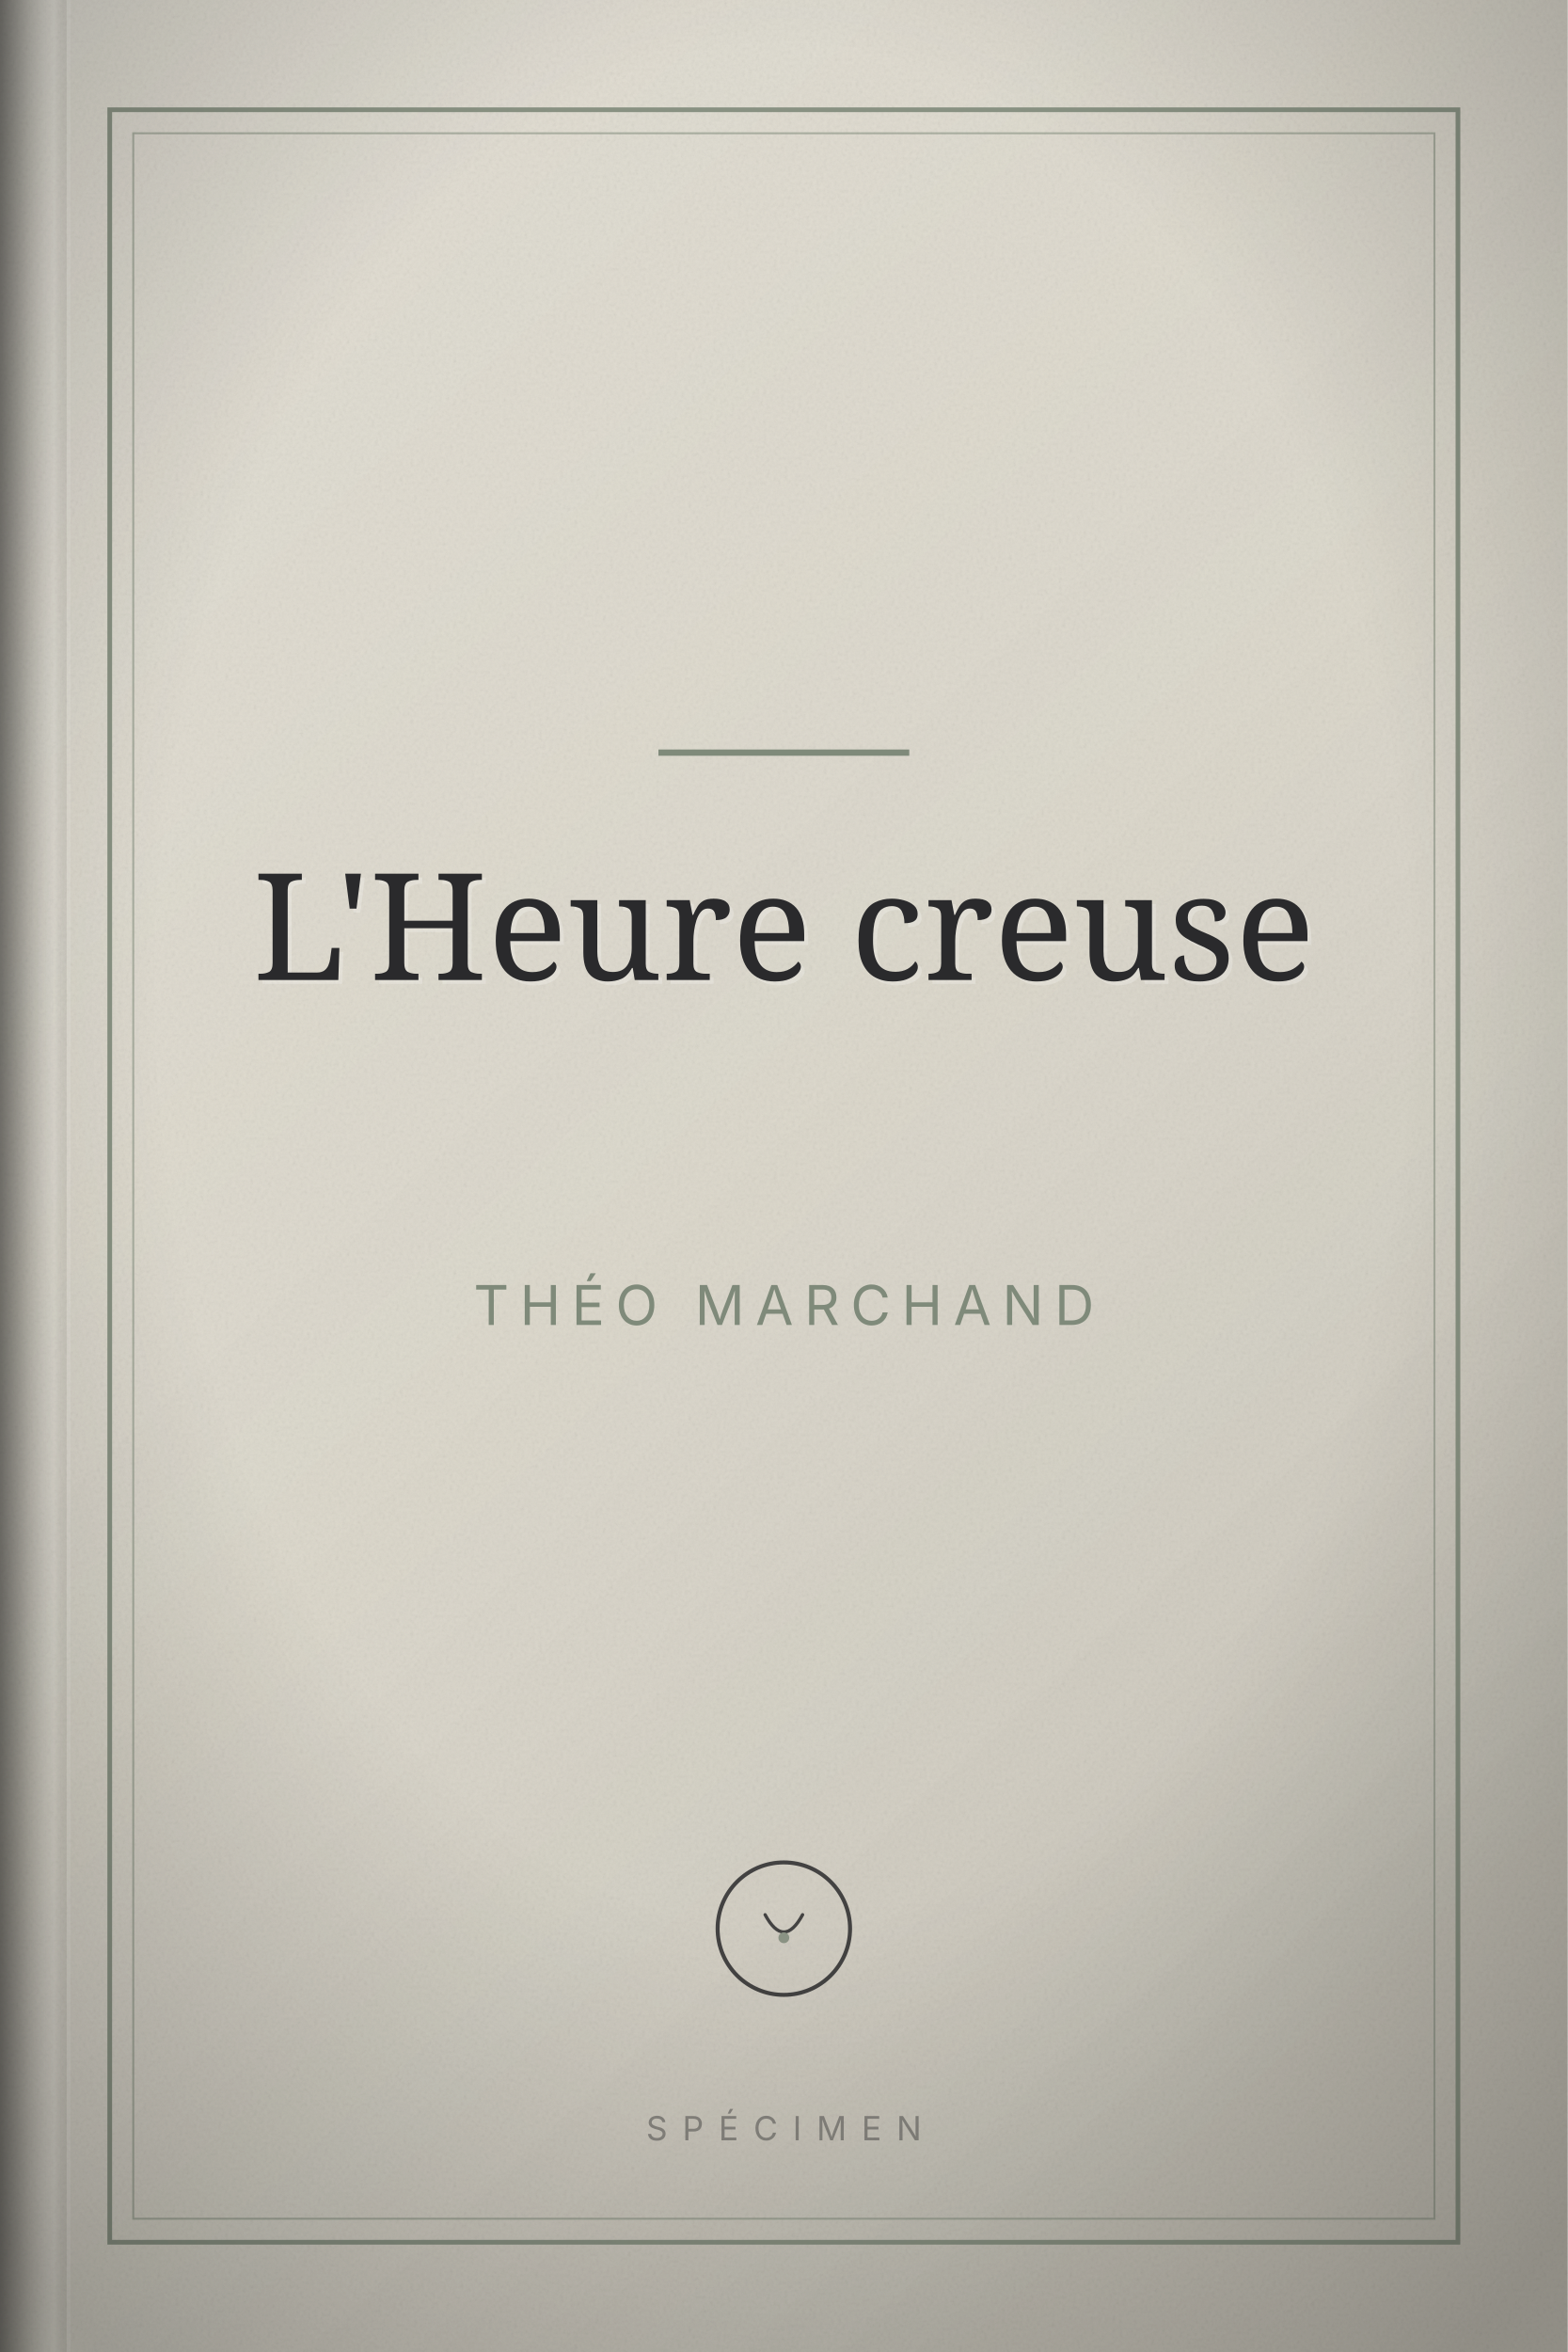
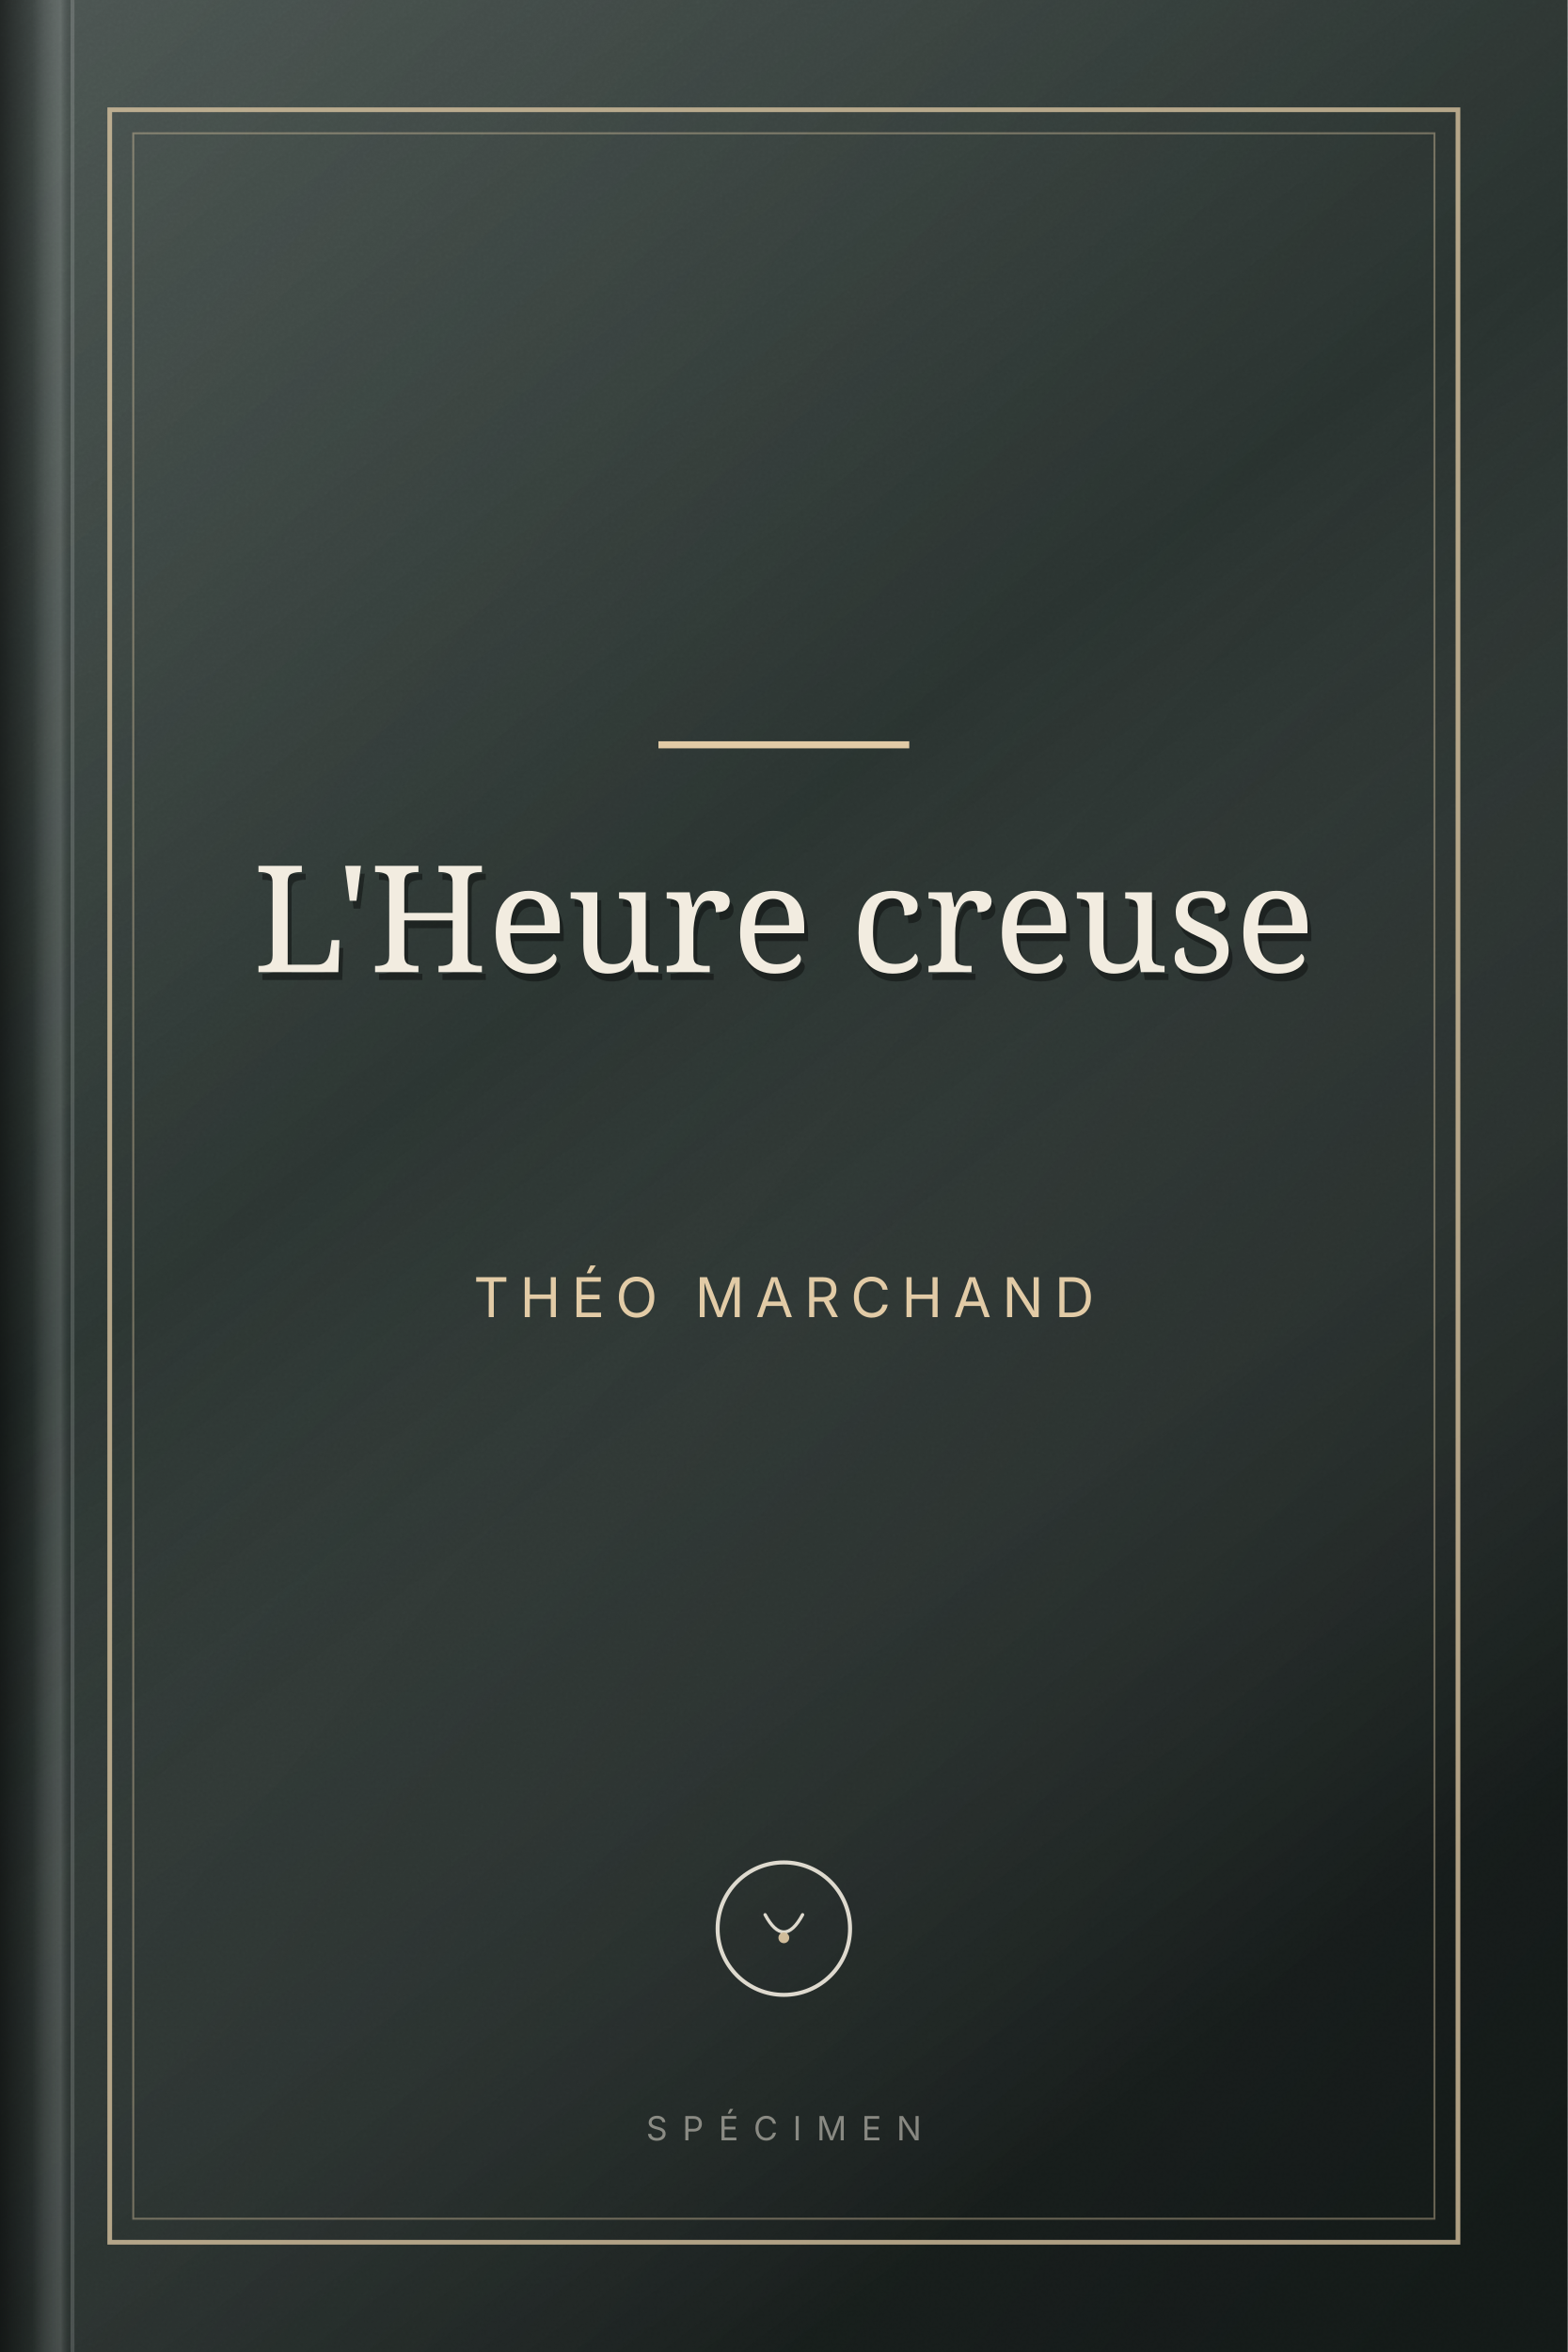
<svg xmlns="http://www.w3.org/2000/svg" viewBox="0 0 400 600" role="img" aria-hidden="true">
  <defs>
+     <linearGradient id="fond" x1="0.1" y1="0" x2="0.9" y2="1">
+       <stop offset="0%" stop-color="#2f3a36" />
+       <stop offset="100%" stop-color="#1a211f" />
+     </linearGradient>
    <filter id="fibre" x="0" y="0" width="100%" height="100%">
-       <feTurbulence type="fractalNoise" baseFrequency="1.1" numOctaves="5" stitchTiles="stitch" />
+       <feTurbulence type="fractalNoise" baseFrequency="1.2" numOctaves="5" stitchTiles="stitch" />
      <feColorMatrix type="saturate" values="0" />
    </filter>
    <linearGradient id="tranche" x1="0" y1="0" x2="1" y2="0">
-       <stop offset="0%" stop-color="#000" stop-opacity="0.45" />
-       <stop offset="42%" stop-color="#000" stop-opacity="0.16" />
-       <stop offset="82%" stop-color="#fff" stop-opacity="0.10" />
-       <stop offset="100%" stop-color="#000" stop-opacity="0.05" />
+       <stop offset="0%" stop-color="#000" stop-opacity="0.55" />
+       <stop offset="46%" stop-color="#000" stop-opacity="0.20" />
+       <stop offset="86%" stop-color="#fff" stop-opacity="0.13" />
+       <stop offset="100%" stop-color="#000" stop-opacity="0.06" />
    </linearGradient>
-     <radialGradient id="vignette" cx="50%" cy="42%" r="72%">
-       <stop offset="55%" stop-color="#000" stop-opacity="0" />
-       <stop offset="100%" stop-color="#000" stop-opacity="0.26" />
-     </radialGradient>
-     <linearGradient id="lumiere" x1="0" y1="0" x2="0.6" y2="1">
-       <stop offset="0%" stop-color="#fff" stop-opacity="0.16" />
-       <stop offset="46%" stop-color="#fff" stop-opacity="0.03" />
-       <stop offset="100%" stop-color="#000" stop-opacity="0.10" />
+     <linearGradient id="lumiere" x1="0" y1="0" x2="0.5" y2="1">
+       <stop offset="0%" stop-color="#fff" stop-opacity="0.14" />
+       <stop offset="48%" stop-color="#fff" stop-opacity="0.02" />
+       <stop offset="100%" stop-color="#000" stop-opacity="0.22" />
    </linearGradient>
  </defs>
-   <rect width="400" height="600" fill="#dcd8cc" />
+   <rect width="400" height="600" fill="url(#fond)" />
  <rect width="400" height="600" fill="url(#lumiere)" />
-   <rect width="400" height="600" filter="url(#fibre)" opacity="0.13" style="mix-blend-mode:multiply" />
-   <rect x="28" y="28" width="344" height="544" fill="none" stroke="#7f8a7a" stroke-width="1.2" opacity="0.9" />
-   <rect x="34" y="34" width="332" height="532" fill="none" stroke="#7f8a7a" stroke-width="0.5" opacity="0.55" />
-   <line x1="168" y1="192" x2="232" y2="192" stroke="#7f8a7a" stroke-width="1.6" />
-   <text x="200" y="251" text-anchor="middle" font-family="'Cormorant Garamond', Georgia, serif" font-size="38" font-weight="500" fill="#ffffff" opacity="0.22">
+   <rect width="400" height="600" filter="url(#fibre)" opacity="0.10" style="mix-blend-mode:overlay" />
+   <rect x="28" y="28" width="344" height="544" fill="none" stroke="#e2cba6" stroke-width="1.2" opacity="0.75" />
+   <rect x="34" y="34" width="332" height="532" fill="none" stroke="#e2cba6" stroke-width="0.5" opacity="0.4" />
+   <line x1="168" y1="190" x2="232" y2="190" stroke="#e2cba6" stroke-width="1.8" />
+   <text x="200" y="250" text-anchor="middle" font-family="'Cormorant Garamond', Georgia, serif" font-size="38" font-weight="500" fill="#000000" opacity="0.38">
    <tspan x="201" dy="0">L'Heure creuse</tspan>
  </text>
-   <text x="200" y="250" text-anchor="middle" font-family="'Cormorant Garamond', Georgia, serif" font-size="38" font-weight="500" fill="#2a2a2c">
+   <text x="200" y="248" text-anchor="middle" font-family="'Cormorant Garamond', Georgia, serif" font-size="38" font-weight="500" fill="#f2ece0">
    <tspan x="200" dy="0">L'Heure creuse</tspan>
  </text>
-   <text x="200" y="338" text-anchor="middle" font-family="'Inter', system-ui, sans-serif" font-size="14" letter-spacing="2.8" fill="#7f8a7a">THÉO MARCHAND</text>
-   <g transform="translate(200 492) scale(0.30)" opacity="0.85">
-     <circle cx="0" cy="0" r="56.32" fill="none" stroke="#2a2a2c" stroke-width="3.4" />
-     <path d="M-15.94 -11.83 Q0 17.57 15.94 -11.83" fill="none" stroke="#2a2a2c" stroke-width="2.8" stroke-linecap="round" />
-     <circle cx="0" cy="7.77" r="4.6" fill="#7f8a7a" />
+   <text x="200" y="336" text-anchor="middle" font-family="'Inter', system-ui, sans-serif" font-size="14" letter-spacing="2.8" fill="#e2cba6">THÉO MARCHAND</text>
+   <g transform="translate(200 492) scale(0.30)" opacity="0.9">
+     <circle cx="0" cy="0" r="56.32" fill="none" stroke="#f2ece0" stroke-width="3.4" />
+     <path d="M-15.94 -11.83 Q0 17.57 15.94 -11.83" fill="none" stroke="#f2ece0" stroke-width="2.8" stroke-linecap="round" />
+     <circle cx="0" cy="7.77" r="4.6" fill="#e2cba6" />
  </g>
-   <text x="200" y="546" text-anchor="middle" font-family="'Inter', system-ui, sans-serif" font-size="8.5" letter-spacing="3.8" fill="#2a2a2c" opacity="0.42">SPÉCIMEN</text>
-   <rect x="0" y="0" width="17" height="600" fill="url(#tranche)" />
-   <line x1="17.5" y1="0" x2="17.5" y2="600" stroke="#fff" stroke-opacity="0.13" stroke-width="1" />
-   <rect width="400" height="600" fill="url(#vignette)" />
+   <text x="200" y="546" text-anchor="middle" font-family="'Inter', system-ui, sans-serif" font-size="8.5" letter-spacing="3.8" fill="#f2ece0" opacity="0.5">SPÉCIMEN</text>
+   <rect x="0" y="0" width="18" height="600" fill="url(#tranche)" />
+   <line x1="18.5" y1="0" x2="18.5" y2="600" stroke="#fff" stroke-opacity="0.15" stroke-width="1" />
</svg>
